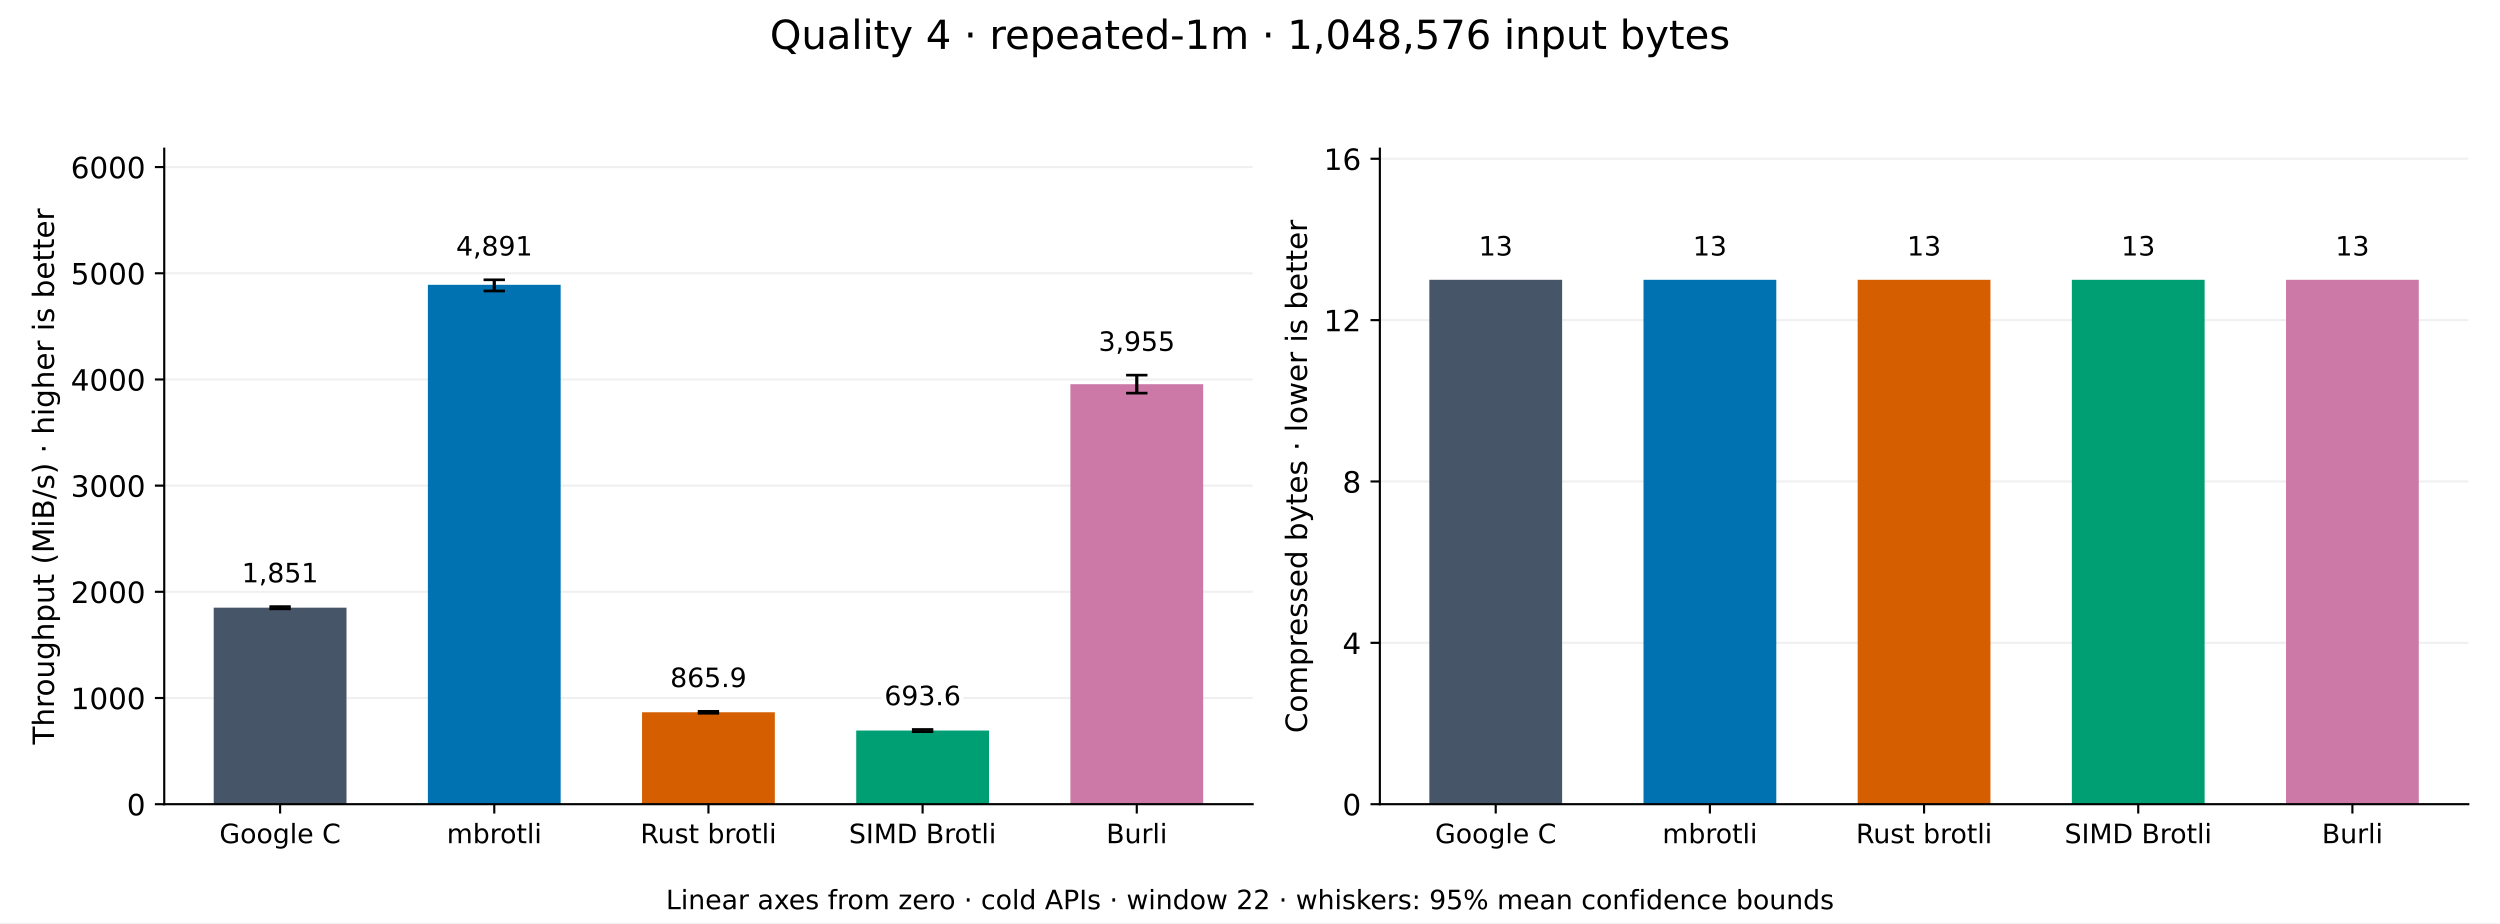
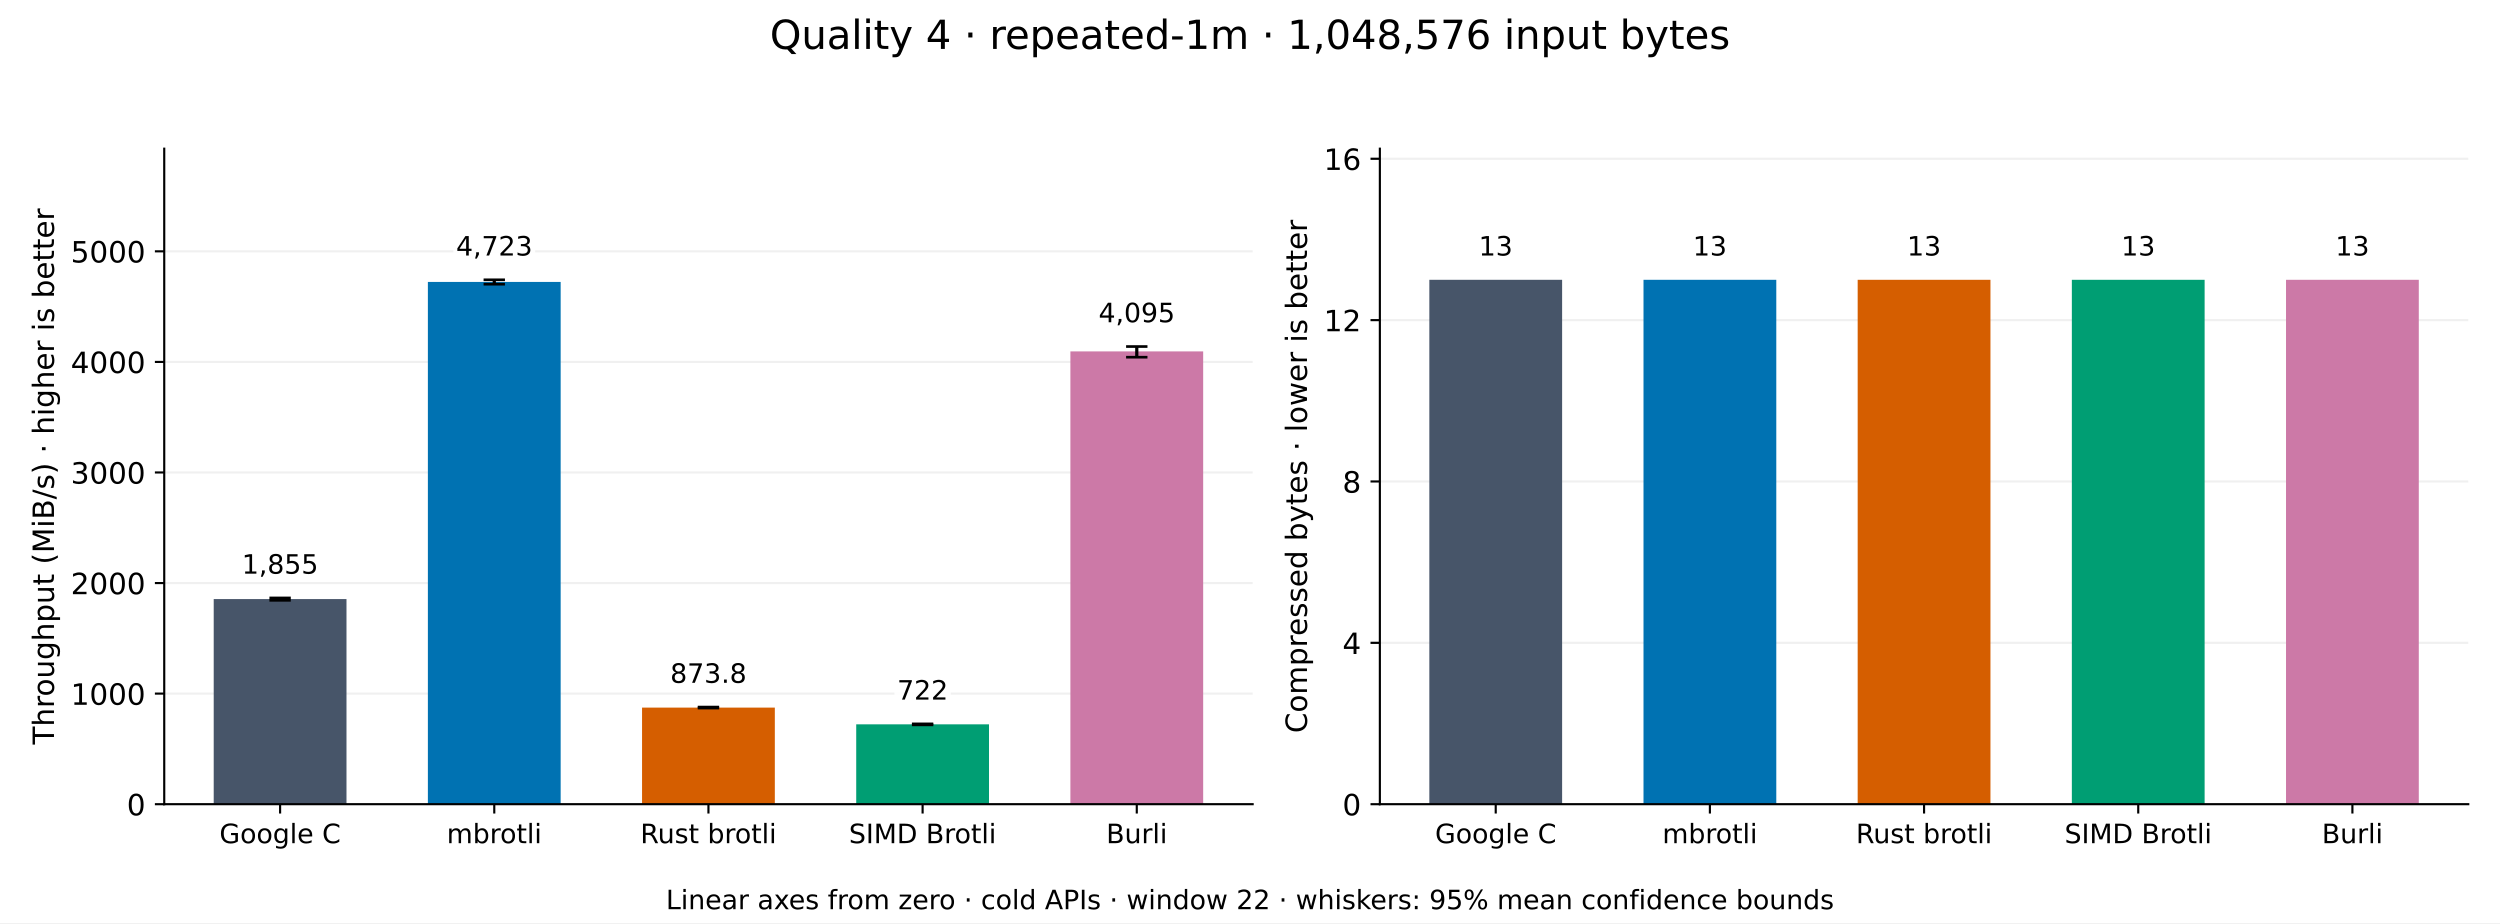
<svg xmlns="http://www.w3.org/2000/svg" xmlns:xlink="http://www.w3.org/1999/xlink" width="936pt" height="345.6pt" viewBox="0 0 936 345.6" version="1.1">
  <defs>
    <style type="text/css">*{stroke-linejoin: round; stroke-linecap: butt}</style>
  </defs>
  <g id="figure_1">
    <g id="patch_1">
-       <path d="M 0 345.6  L 936 345.6  L 936 0  L 0 0  z " style="fill: #ffffff" />
+       <path d="M 0 345.6 L 936 345.6 L 936 0 L 0 0 z " style="fill: #ffffff" />
    </g>
    <g id="axes_1">
      <g id="patch_2">
-         <path d="M 61.49 301.088  L 468.99 301.088  L 468.99 55.666  L 61.49 55.666  z " style="fill: #ffffff" />
+         <path d="M 61.49 301.088 L 468.99 301.088 L 468.99 55.666 L 61.49 55.666 z " style="fill: #ffffff" />
      </g>
      <g id="matplotlib.axis_1">
        <g id="xtick_1">
          <g id="line2d_1">
            <defs>
-               <path id="m3d63aaa0ea" d="M 0 0  L 0 3.5  " style="stroke: #000000; stroke-width: 0.8" />
+               <path id="m3d63aaa0ea" d="M 0 0 L 0 3.5 " style="stroke: #000000; stroke-width: 0.8" />
            </defs>
            <g>
              <use xlink:href="#m3d63aaa0ea" x="104.87" y="301.088" style="stroke: #000000; stroke-width: 0.8" />
            </g>
          </g>
          <g id="text_1">
            <text style="font-size: 10px; font-family: 'DejaVu Sans', 'Bitstream Vera Sans', 'Computer Modern Sans Serif', 'Lucida Grande', 'Verdana', 'Geneva', 'Lucid', 'Arial', 'Helvetica', 'Avant Garde', sans-serif; text-anchor: middle" x="104.87" y="315.686" transform="rotate(-0 104.8701 315.6864)">Google C</text>
          </g>
        </g>
        <g id="xtick_2">
          <g id="line2d_2">
            <g>
              <use xlink:href="#m3d63aaa0ea" x="185.055" y="301.088" style="stroke: #000000; stroke-width: 0.8" />
            </g>
          </g>
          <g id="text_2">
            <text style="font-size: 10px; font-family: 'DejaVu Sans', 'Bitstream Vera Sans', 'Computer Modern Sans Serif', 'Lucida Grande', 'Verdana', 'Geneva', 'Lucid', 'Arial', 'Helvetica', 'Avant Garde', sans-serif; text-anchor: middle" x="185.055" y="315.686" transform="rotate(-0 185.055 315.6864)">mbrotli</text>
          </g>
        </g>
        <g id="xtick_3">
          <g id="line2d_3">
            <g>
              <use xlink:href="#m3d63aaa0ea" x="265.24" y="301.088" style="stroke: #000000; stroke-width: 0.8" />
            </g>
          </g>
          <g id="text_3">
            <text style="font-size: 10px; font-family: 'DejaVu Sans', 'Bitstream Vera Sans', 'Computer Modern Sans Serif', 'Lucida Grande', 'Verdana', 'Geneva', 'Lucid', 'Arial', 'Helvetica', 'Avant Garde', sans-serif; text-anchor: middle" x="265.24" y="315.686" transform="rotate(-0 265.24 315.6864)">Rust brotli</text>
          </g>
        </g>
        <g id="xtick_4">
          <g id="line2d_4">
            <g>
              <use xlink:href="#m3d63aaa0ea" x="345.425" y="301.088" style="stroke: #000000; stroke-width: 0.8" />
            </g>
          </g>
          <g id="text_4">
            <text style="font-size: 10px; font-family: 'DejaVu Sans', 'Bitstream Vera Sans', 'Computer Modern Sans Serif', 'Lucida Grande', 'Verdana', 'Geneva', 'Lucid', 'Arial', 'Helvetica', 'Avant Garde', sans-serif; text-anchor: middle" x="345.425" y="315.686" transform="rotate(-0 345.425 315.6864)">SIMD Brotli</text>
          </g>
        </g>
        <g id="xtick_5">
          <g id="line2d_5">
            <g>
              <use xlink:href="#m3d63aaa0ea" x="425.61" y="301.088" style="stroke: #000000; stroke-width: 0.8" />
            </g>
          </g>
          <g id="text_5">
            <text style="font-size: 10px; font-family: 'DejaVu Sans', 'Bitstream Vera Sans', 'Computer Modern Sans Serif', 'Lucida Grande', 'Verdana', 'Geneva', 'Lucid', 'Arial', 'Helvetica', 'Avant Garde', sans-serif; text-anchor: middle" x="425.61" y="315.686" transform="rotate(-0 425.6099 315.6864)">Burli</text>
          </g>
        </g>
      </g>
      <g id="matplotlib.axis_2">
        <g id="ytick_1">
          <g id="line2d_6">
-             <path d="M 61.49 301.088  L 468.99 301.088  " clip-path="url(#p4197ad3526)" style="fill: none; stroke: #b0b0b0; stroke-opacity: 0.18; stroke-width: 0.8; stroke-linecap: square" />
+             <path d="M 61.49 301.088 L 468.99 301.088 " clip-path="url(#p4197ad3526)" style="fill: none; stroke: #b0b0b0; stroke-opacity: 0.18; stroke-width: 0.8; stroke-linecap: square" />
          </g>
          <g id="line2d_7">
            <defs>
-               <path id="mb6c034703b" d="M 0 0  L -3.5 0  " style="stroke: #000000; stroke-width: 0.8" />
+               <path id="mb6c034703b" d="M 0 0 L -3.5 0 " style="stroke: #000000; stroke-width: 0.8" />
            </defs>
            <g>
              <use xlink:href="#mb6c034703b" x="61.49" y="301.088" style="stroke: #000000; stroke-width: 0.8" />
            </g>
          </g>
          <g id="text_6">
            <text style="font-size: 11px; font-family: 'DejaVu Sans', 'Bitstream Vera Sans', 'Computer Modern Sans Serif', 'Lucida Grande', 'Verdana', 'Geneva', 'Lucid', 'Arial', 'Helvetica', 'Avant Garde', sans-serif; text-anchor: end" x="54.49" y="305.267" transform="rotate(-0 54.49 305.2671)">0</text>
          </g>
        </g>
        <g id="ytick_2">
          <g id="line2d_8">
-             <path d="M 61.49 261.332  L 468.99 261.332  " clip-path="url(#p4197ad3526)" style="fill: none; stroke: #b0b0b0; stroke-opacity: 0.18; stroke-width: 0.8; stroke-linecap: square" />
+             <path d="M 61.49 259.69 L 468.99 259.69 " clip-path="url(#p4197ad3526)" style="fill: none; stroke: #b0b0b0; stroke-opacity: 0.18; stroke-width: 0.8; stroke-linecap: square" />
          </g>
          <g id="line2d_9">
            <g>
-               <use xlink:href="#mb6c034703b" x="61.49" y="261.332" style="stroke: #000000; stroke-width: 0.8" />
+               <use xlink:href="#mb6c034703b" x="61.49" y="259.69" style="stroke: #000000; stroke-width: 0.8" />
            </g>
          </g>
          <g id="text_7">
-             <text style="font-size: 11px; font-family: 'DejaVu Sans', 'Bitstream Vera Sans', 'Computer Modern Sans Serif', 'Lucida Grande', 'Verdana', 'Geneva', 'Lucid', 'Arial', 'Helvetica', 'Avant Garde', sans-serif; text-anchor: end" x="54.49" y="265.511" transform="rotate(-0 54.49 265.5115)">1000</text>
+             <text style="font-size: 11px; font-family: 'DejaVu Sans', 'Bitstream Vera Sans', 'Computer Modern Sans Serif', 'Lucida Grande', 'Verdana', 'Geneva', 'Lucid', 'Arial', 'Helvetica', 'Avant Garde', sans-serif; text-anchor: end" x="54.49" y="263.869" transform="rotate(-0 54.49 263.8693)">1000</text>
          </g>
        </g>
        <g id="ytick_3">
          <g id="line2d_10">
-             <path d="M 61.49 221.577  L 468.99 221.577  " clip-path="url(#p4197ad3526)" style="fill: none; stroke: #b0b0b0; stroke-opacity: 0.18; stroke-width: 0.8; stroke-linecap: square" />
+             <path d="M 61.49 218.292 L 468.99 218.292 " clip-path="url(#p4197ad3526)" style="fill: none; stroke: #b0b0b0; stroke-opacity: 0.18; stroke-width: 0.8; stroke-linecap: square" />
          </g>
          <g id="line2d_11">
            <g>
-               <use xlink:href="#mb6c034703b" x="61.49" y="221.577" style="stroke: #000000; stroke-width: 0.8" />
+               <use xlink:href="#mb6c034703b" x="61.49" y="218.292" style="stroke: #000000; stroke-width: 0.8" />
            </g>
          </g>
          <g id="text_8">
-             <text style="font-size: 11px; font-family: 'DejaVu Sans', 'Bitstream Vera Sans', 'Computer Modern Sans Serif', 'Lucida Grande', 'Verdana', 'Geneva', 'Lucid', 'Arial', 'Helvetica', 'Avant Garde', sans-serif; text-anchor: end" x="54.49" y="225.756" transform="rotate(-0 54.49 225.7558)">2000</text>
+             <text style="font-size: 11px; font-family: 'DejaVu Sans', 'Bitstream Vera Sans', 'Computer Modern Sans Serif', 'Lucida Grande', 'Verdana', 'Geneva', 'Lucid', 'Arial', 'Helvetica', 'Avant Garde', sans-serif; text-anchor: end" x="54.49" y="222.471" transform="rotate(-0 54.49 222.4714)">2000</text>
          </g>
        </g>
        <g id="ytick_4">
          <g id="line2d_12">
-             <path d="M 61.49 181.821  L 468.99 181.821  " clip-path="url(#p4197ad3526)" style="fill: none; stroke: #b0b0b0; stroke-opacity: 0.18; stroke-width: 0.8; stroke-linecap: square" />
+             <path d="M 61.49 176.894 L 468.99 176.894 " clip-path="url(#p4197ad3526)" style="fill: none; stroke: #b0b0b0; stroke-opacity: 0.18; stroke-width: 0.8; stroke-linecap: square" />
          </g>
          <g id="line2d_13">
            <g>
-               <use xlink:href="#mb6c034703b" x="61.49" y="181.821" style="stroke: #000000; stroke-width: 0.8" />
+               <use xlink:href="#mb6c034703b" x="61.49" y="176.894" style="stroke: #000000; stroke-width: 0.8" />
            </g>
          </g>
          <g id="text_9">
-             <text style="font-size: 11px; font-family: 'DejaVu Sans', 'Bitstream Vera Sans', 'Computer Modern Sans Serif', 'Lucida Grande', 'Verdana', 'Geneva', 'Lucid', 'Arial', 'Helvetica', 'Avant Garde', sans-serif; text-anchor: end" x="54.49" y="186" transform="rotate(-0 54.49 186.0001)">3000</text>
+             <text style="font-size: 11px; font-family: 'DejaVu Sans', 'Bitstream Vera Sans', 'Computer Modern Sans Serif', 'Lucida Grande', 'Verdana', 'Geneva', 'Lucid', 'Arial', 'Helvetica', 'Avant Garde', sans-serif; text-anchor: end" x="54.49" y="181.074" transform="rotate(-0 54.49 181.0736)">3000</text>
          </g>
        </g>
        <g id="ytick_5">
          <g id="line2d_14">
-             <path d="M 61.49 142.065  L 468.99 142.065  " clip-path="url(#p4197ad3526)" style="fill: none; stroke: #b0b0b0; stroke-opacity: 0.18; stroke-width: 0.8; stroke-linecap: square" />
+             <path d="M 61.49 135.497 L 468.99 135.497 " clip-path="url(#p4197ad3526)" style="fill: none; stroke: #b0b0b0; stroke-opacity: 0.18; stroke-width: 0.8; stroke-linecap: square" />
          </g>
          <g id="line2d_15">
            <g>
-               <use xlink:href="#mb6c034703b" x="61.49" y="142.065" style="stroke: #000000; stroke-width: 0.8" />
+               <use xlink:href="#mb6c034703b" x="61.49" y="135.497" style="stroke: #000000; stroke-width: 0.8" />
            </g>
          </g>
          <g id="text_10">
-             <text style="font-size: 11px; font-family: 'DejaVu Sans', 'Bitstream Vera Sans', 'Computer Modern Sans Serif', 'Lucida Grande', 'Verdana', 'Geneva', 'Lucid', 'Arial', 'Helvetica', 'Avant Garde', sans-serif; text-anchor: end" x="54.49" y="146.244" transform="rotate(-0 54.49 146.2444)">4000</text>
+             <text style="font-size: 11px; font-family: 'DejaVu Sans', 'Bitstream Vera Sans', 'Computer Modern Sans Serif', 'Lucida Grande', 'Verdana', 'Geneva', 'Lucid', 'Arial', 'Helvetica', 'Avant Garde', sans-serif; text-anchor: end" x="54.49" y="139.676" transform="rotate(-0 54.49 139.6757)">4000</text>
          </g>
        </g>
        <g id="ytick_6">
          <g id="line2d_16">
-             <path d="M 61.49 102.31  L 468.99 102.31  " clip-path="url(#p4197ad3526)" style="fill: none; stroke: #b0b0b0; stroke-opacity: 0.18; stroke-width: 0.8; stroke-linecap: square" />
+             <path d="M 61.49 94.099 L 468.99 94.099 " clip-path="url(#p4197ad3526)" style="fill: none; stroke: #b0b0b0; stroke-opacity: 0.18; stroke-width: 0.8; stroke-linecap: square" />
          </g>
          <g id="line2d_17">
            <g>
-               <use xlink:href="#mb6c034703b" x="61.49" y="102.31" style="stroke: #000000; stroke-width: 0.8" />
+               <use xlink:href="#mb6c034703b" x="61.49" y="94.099" style="stroke: #000000; stroke-width: 0.8" />
            </g>
          </g>
          <g id="text_11">
-             <text style="font-size: 11px; font-family: 'DejaVu Sans', 'Bitstream Vera Sans', 'Computer Modern Sans Serif', 'Lucida Grande', 'Verdana', 'Geneva', 'Lucid', 'Arial', 'Helvetica', 'Avant Garde', sans-serif; text-anchor: end" x="54.49" y="106.489" transform="rotate(-0 54.49 106.4887)">5000</text>
-           </g>
-         </g>
-         <g id="ytick_7">
-           <g id="line2d_18">
-             <path d="M 61.49 62.554  L 468.99 62.554  " clip-path="url(#p4197ad3526)" style="fill: none; stroke: #b0b0b0; stroke-opacity: 0.18; stroke-width: 0.8; stroke-linecap: square" />
-           </g>
-           <g id="line2d_19">
-             <g>
-               <use xlink:href="#mb6c034703b" x="61.49" y="62.554" style="stroke: #000000; stroke-width: 0.8" />
-             </g>
-           </g>
-           <g id="text_12">
-             <text style="font-size: 11px; font-family: 'DejaVu Sans', 'Bitstream Vera Sans', 'Computer Modern Sans Serif', 'Lucida Grande', 'Verdana', 'Geneva', 'Lucid', 'Arial', 'Helvetica', 'Avant Garde', sans-serif; text-anchor: end" x="54.49" y="66.733" transform="rotate(-0 54.49 66.73307)">6000</text>
-           </g>
-         </g>
-         <g id="text_13">
+             <text style="font-size: 11px; font-family: 'DejaVu Sans', 'Bitstream Vera Sans', 'Computer Modern Sans Serif', 'Lucida Grande', 'Verdana', 'Geneva', 'Lucid', 'Arial', 'Helvetica', 'Avant Garde', sans-serif; text-anchor: end" x="54.49" y="98.278" transform="rotate(-0 54.49 98.27786)">5000</text>
+           </g>
+         </g>
+         <g id="text_12">
          <text style="font-size: 11px; font-family: 'DejaVu Sans', 'Bitstream Vera Sans', 'Computer Modern Sans Serif', 'Lucida Grande', 'Verdana', 'Geneva', 'Lucid', 'Arial', 'Helvetica', 'Avant Garde', sans-serif; text-anchor: middle" x="20.207" y="178.377" transform="rotate(-90 20.20734 178.377)">Throughput (MiB/s) · higher is better</text>
        </g>
      </g>
      <g id="patch_3">
-         <path d="M 80.013 301.088  L 129.727 301.088  L 129.727 227.52  L 80.013 227.52  z " clip-path="url(#p4197ad3526)" style="fill: #475569" />
+         <path d="M 80.013 301.088 L 129.727 301.088 L 129.727 224.287 L 80.013 224.287 z " clip-path="url(#p4197ad3526)" style="fill: #475569" />
      </g>
      <g id="patch_4">
-         <path d="M 160.198 301.088  L 209.912 301.088  L 209.912 106.639  L 160.198 106.639  z " clip-path="url(#p4197ad3526)" style="fill: #0072b2" />
+         <path d="M 160.198 301.088 L 209.912 301.088 L 209.912 105.556 L 160.198 105.556 z " clip-path="url(#p4197ad3526)" style="fill: #0072b2" />
      </g>
      <g id="patch_5">
-         <path d="M 240.383 301.088  L 290.097 301.088  L 290.097 266.665  L 240.383 266.665  z " clip-path="url(#p4197ad3526)" style="fill: #d55e00" />
+         <path d="M 240.383 301.088 L 290.097 301.088 L 290.097 264.914 L 240.383 264.914 z " clip-path="url(#p4197ad3526)" style="fill: #d55e00" />
      </g>
      <g id="patch_6">
-         <path d="M 320.568 301.088  L 370.282 301.088  L 370.282 273.512  L 320.568 273.512  z " clip-path="url(#p4197ad3526)" style="fill: #009e73" />
+         <path d="M 320.568 301.088 L 370.282 301.088 L 370.282 271.198 L 320.568 271.198 z " clip-path="url(#p4197ad3526)" style="fill: #009e73" />
      </g>
      <g id="patch_7">
-         <path d="M 400.753 301.088  L 450.467 301.088  L 450.467 143.842  L 400.753 143.842  z " clip-path="url(#p4197ad3526)" style="fill: #cc79a7" />
+         <path d="M 400.753 301.088 L 450.467 301.088 L 450.467 131.563 L 400.753 131.563 z " clip-path="url(#p4197ad3526)" style="fill: #cc79a7" />
      </g>
      <g id="LineCollection_1">
-         <path d="M 104.87 227.948  L 104.87 227.109  " clip-path="url(#p4197ad3526)" style="fill: none; stroke: #000000; stroke-width: 1.2" />
-         <path d="M 185.055 108.938  L 185.055 104.75  " clip-path="url(#p4197ad3526)" style="fill: none; stroke: #000000; stroke-width: 1.2" />
-         <path d="M 265.24 267.048  L 265.24 266.328  " clip-path="url(#p4197ad3526)" style="fill: none; stroke: #000000; stroke-width: 1.2" />
-         <path d="M 345.425 273.924  L 345.425 273.108  " clip-path="url(#p4197ad3526)" style="fill: none; stroke: #000000; stroke-width: 1.2" />
-         <path d="M 425.61 147.189  L 425.61 140.446  " clip-path="url(#p4197ad3526)" style="fill: none; stroke: #000000; stroke-width: 1.2" />
-       </g>
-       <g id="line2d_20">
+         <path d="M 104.87 224.761 L 104.87 223.87 " clip-path="url(#p4197ad3526)" style="fill: none; stroke: #000000; stroke-width: 1.2" />
+         <path d="M 185.055 106.408 L 185.055 104.75 " clip-path="url(#p4197ad3526)" style="fill: none; stroke: #000000; stroke-width: 1.2" />
+         <path d="M 265.24 265.099 L 265.24 264.732 " clip-path="url(#p4197ad3526)" style="fill: none; stroke: #000000; stroke-width: 1.2" />
+         <path d="M 345.425 271.384 L 345.425 271.017 " clip-path="url(#p4197ad3526)" style="fill: none; stroke: #000000; stroke-width: 1.2" />
+         <path d="M 425.61 133.728 L 425.61 129.732 " clip-path="url(#p4197ad3526)" style="fill: none; stroke: #000000; stroke-width: 1.2" />
+       </g>
+       <g id="line2d_18">
        <defs>
-           <path id="ma4d3aa00d3" d="M 4 0  L -4 -0  " style="stroke: #000000" />
+           <path id="ma4d3aa00d3" d="M 4 0 L -4 -0 " style="stroke: #000000" />
        </defs>
        <g clip-path="url(#p4197ad3526)">
-           <use xlink:href="#ma4d3aa00d3" x="104.87" y="227.948" style="fill: #1f77b4; stroke: #000000" />
-           <use xlink:href="#ma4d3aa00d3" x="185.055" y="108.938" style="fill: #1f77b4; stroke: #000000" />
-           <use xlink:href="#ma4d3aa00d3" x="265.24" y="267.048" style="fill: #1f77b4; stroke: #000000" />
-           <use xlink:href="#ma4d3aa00d3" x="345.425" y="273.924" style="fill: #1f77b4; stroke: #000000" />
-           <use xlink:href="#ma4d3aa00d3" x="425.61" y="147.189" style="fill: #1f77b4; stroke: #000000" />
-         </g>
-       </g>
-       <g id="line2d_21">
+           <use xlink:href="#ma4d3aa00d3" x="104.87" y="224.761" style="fill: #1f77b4; stroke: #000000" />
+           <use xlink:href="#ma4d3aa00d3" x="185.055" y="106.408" style="fill: #1f77b4; stroke: #000000" />
+           <use xlink:href="#ma4d3aa00d3" x="265.24" y="265.099" style="fill: #1f77b4; stroke: #000000" />
+           <use xlink:href="#ma4d3aa00d3" x="345.425" y="271.384" style="fill: #1f77b4; stroke: #000000" />
+           <use xlink:href="#ma4d3aa00d3" x="425.61" y="133.728" style="fill: #1f77b4; stroke: #000000" />
+         </g>
+       </g>
+       <g id="line2d_19">
        <g clip-path="url(#p4197ad3526)">
-           <use xlink:href="#ma4d3aa00d3" x="104.87" y="227.109" style="fill: #1f77b4; stroke: #000000" />
+           <use xlink:href="#ma4d3aa00d3" x="104.87" y="223.87" style="fill: #1f77b4; stroke: #000000" />
          <use xlink:href="#ma4d3aa00d3" x="185.055" y="104.75" style="fill: #1f77b4; stroke: #000000" />
-           <use xlink:href="#ma4d3aa00d3" x="265.24" y="266.328" style="fill: #1f77b4; stroke: #000000" />
-           <use xlink:href="#ma4d3aa00d3" x="345.425" y="273.108" style="fill: #1f77b4; stroke: #000000" />
-           <use xlink:href="#ma4d3aa00d3" x="425.61" y="140.446" style="fill: #1f77b4; stroke: #000000" />
+           <use xlink:href="#ma4d3aa00d3" x="265.24" y="264.732" style="fill: #1f77b4; stroke: #000000" />
+           <use xlink:href="#ma4d3aa00d3" x="345.425" y="271.017" style="fill: #1f77b4; stroke: #000000" />
+           <use xlink:href="#ma4d3aa00d3" x="425.61" y="129.732" style="fill: #1f77b4; stroke: #000000" />
        </g>
      </g>
      <g id="patch_8">
-         <path d="M 61.49 301.088  L 61.49 55.666  " style="fill: none; stroke: #000000; stroke-width: 0.8; stroke-linejoin: miter; stroke-linecap: square" />
+         <path d="M 61.49 301.088 L 61.49 55.666 " style="fill: none; stroke: #000000; stroke-width: 0.8; stroke-linejoin: miter; stroke-linecap: square" />
      </g>
      <g id="patch_9">
-         <path d="M 61.49 301.088  L 468.99 301.088  " style="fill: none; stroke: #000000; stroke-width: 0.8; stroke-linejoin: miter; stroke-linecap: square" />
+         <path d="M 61.49 301.088 L 468.99 301.088 " style="fill: none; stroke: #000000; stroke-width: 0.8; stroke-linejoin: miter; stroke-linecap: square" />
+       </g>
+       <g id="text_13">
+         <g id="patch_10">
+           <path d="M 89.556 217.87 L 120.184 217.87 L 120.184 206.191 L 89.556 206.191 z " style="fill: #ffffff; opacity: 0.9" />
+         </g>
+         <text style="font-size: 10px; font-family: 'DejaVu Sans', 'Bitstream Vera Sans', 'Computer Modern Sans Serif', 'Lucida Grande', 'Verdana', 'Geneva', 'Lucid', 'Arial', 'Helvetica', 'Avant Garde', sans-serif; text-anchor: middle" x="104.87" y="214.79" transform="rotate(-0 104.8701 214.7899)">1,855</text>
      </g>
      <g id="text_14">
-         <g id="patch_10">
-           <path d="M 89.556 221.109  L 120.184 221.109  L 120.184 209.431  L 89.556 209.431  z " style="fill: #ffffff; opacity: 0.9" />
-         </g>
-         <text style="font-size: 10px; font-family: 'DejaVu Sans', 'Bitstream Vera Sans', 'Computer Modern Sans Serif', 'Lucida Grande', 'Verdana', 'Geneva', 'Lucid', 'Arial', 'Helvetica', 'Avant Garde', sans-serif; text-anchor: middle" x="104.87" y="218.029" transform="rotate(-0 104.8701 218.0292)">1,851</text>
+         <g id="patch_11">
+           <path d="M 169.741 98.75 L 200.369 98.75 L 200.369 87.072 L 169.741 87.072 z " style="fill: #ffffff; opacity: 0.9" />
+         </g>
+         <text style="font-size: 10px; font-family: 'DejaVu Sans', 'Bitstream Vera Sans', 'Computer Modern Sans Serif', 'Lucida Grande', 'Verdana', 'Geneva', 'Lucid', 'Arial', 'Helvetica', 'Avant Garde', sans-serif; text-anchor: middle" x="185.055" y="95.671" transform="rotate(-0 185.055 95.67069)">4,723</text>
      </g>
      <g id="text_15">
-         <g id="patch_11">
-           <path d="M 169.741 98.75  L 200.369 98.75  L 200.369 87.072  L 169.741 87.072  z " style="fill: #ffffff; opacity: 0.9" />
-         </g>
-         <text style="font-size: 10px; font-family: 'DejaVu Sans', 'Bitstream Vera Sans', 'Computer Modern Sans Serif', 'Lucida Grande', 'Verdana', 'Geneva', 'Lucid', 'Arial', 'Helvetica', 'Avant Garde', sans-serif; text-anchor: middle" x="185.055" y="95.671" transform="rotate(-0 185.055 95.67069)">4,891</text>
+         <g id="patch_12">
+           <path d="M 249.926 258.732 L 280.554 258.732 L 280.554 247.054 L 249.926 247.054 z " style="fill: #ffffff; opacity: 0.9" />
+         </g>
+         <text style="font-size: 10px; font-family: 'DejaVu Sans', 'Bitstream Vera Sans', 'Computer Modern Sans Serif', 'Lucida Grande', 'Verdana', 'Geneva', 'Lucid', 'Arial', 'Helvetica', 'Avant Garde', sans-serif; text-anchor: middle" x="265.24" y="255.652" transform="rotate(-0 265.24 255.652)">873.8</text>
      </g>
      <g id="text_16">
-         <g id="patch_12">
-           <path d="M 249.926 260.328  L 280.554 260.328  L 280.554 248.65  L 249.926 248.65  z " style="fill: #ffffff; opacity: 0.9" />
-         </g>
-         <text style="font-size: 10px; font-family: 'DejaVu Sans', 'Bitstream Vera Sans', 'Computer Modern Sans Serif', 'Lucida Grande', 'Verdana', 'Geneva', 'Lucid', 'Arial', 'Helvetica', 'Avant Garde', sans-serif; text-anchor: middle" x="265.24" y="257.248" transform="rotate(-0 265.24 257.2485)">865.9</text>
+         <g id="patch_13">
+           <path d="M 334.881 265.017 L 355.969 265.017 L 355.969 253.339 L 334.881 253.339 z " style="fill: #ffffff; opacity: 0.9" />
+         </g>
+         <text style="font-size: 10px; font-family: 'DejaVu Sans', 'Bitstream Vera Sans', 'Computer Modern Sans Serif', 'Lucida Grande', 'Verdana', 'Geneva', 'Lucid', 'Arial', 'Helvetica', 'Avant Garde', sans-serif; text-anchor: middle" x="345.425" y="261.937" transform="rotate(-0 345.425 261.937)">722</text>
      </g>
      <g id="text_17">
-         <g id="patch_13">
-           <path d="M 330.111 267.108  L 360.739 267.108  L 360.739 255.43  L 330.111 255.43  z " style="fill: #ffffff; opacity: 0.9" />
-         </g>
-         <text style="font-size: 10px; font-family: 'DejaVu Sans', 'Bitstream Vera Sans', 'Computer Modern Sans Serif', 'Lucida Grande', 'Verdana', 'Geneva', 'Lucid', 'Arial', 'Helvetica', 'Avant Garde', sans-serif; text-anchor: middle" x="345.425" y="264.029" transform="rotate(-0 345.425 264.0286)">693.6</text>
-       </g>
-       <g id="text_18">
        <g id="patch_14">
-           <path d="M 410.296 134.446  L 440.924 134.446  L 440.924 122.768  L 410.296 122.768  z " style="fill: #ffffff; opacity: 0.9" />
-         </g>
-         <text style="font-size: 10px; font-family: 'DejaVu Sans', 'Bitstream Vera Sans', 'Computer Modern Sans Serif', 'Lucida Grande', 'Verdana', 'Geneva', 'Lucid', 'Arial', 'Helvetica', 'Avant Garde', sans-serif; text-anchor: middle" x="425.61" y="131.367" transform="rotate(-0 425.6099 131.3668)">3,955</text>
+           <path d="M 410.296 123.732 L 440.924 123.732 L 440.924 112.054 L 410.296 112.054 z " style="fill: #ffffff; opacity: 0.9" />
+         </g>
+         <text style="font-size: 10px; font-family: 'DejaVu Sans', 'Bitstream Vera Sans', 'Computer Modern Sans Serif', 'Lucida Grande', 'Verdana', 'Geneva', 'Lucid', 'Arial', 'Helvetica', 'Avant Garde', sans-serif; text-anchor: middle" x="425.61" y="120.652" transform="rotate(-0 425.6099 120.6522)">4,095</text>
      </g>
    </g>
    <g id="axes_2">
      <g id="patch_15">
-         <path d="M 516.62 301.088  L 924.12 301.088  L 924.12 55.666  L 516.62 55.666  z " style="fill: #ffffff" />
+         <path d="M 516.62 301.088 L 924.12 301.088 L 924.12 55.666 L 516.62 55.666 z " style="fill: #ffffff" />
      </g>
      <g id="matplotlib.axis_3">
        <g id="xtick_6">
+           <g id="line2d_20">
+             <g>
+               <use xlink:href="#m3d63aaa0ea" x="560" y="301.088" style="stroke: #000000; stroke-width: 0.8" />
+             </g>
+           </g>
+           <g id="text_18">
+             <text style="font-size: 10px; font-family: 'DejaVu Sans', 'Bitstream Vera Sans', 'Computer Modern Sans Serif', 'Lucida Grande', 'Verdana', 'Geneva', 'Lucid', 'Arial', 'Helvetica', 'Avant Garde', sans-serif; text-anchor: middle" x="560" y="315.686" transform="rotate(-0 560.0001 315.6864)">Google C</text>
+           </g>
+         </g>
+         <g id="xtick_7">
+           <g id="line2d_21">
+             <g>
+               <use xlink:href="#m3d63aaa0ea" x="640.185" y="301.088" style="stroke: #000000; stroke-width: 0.8" />
+             </g>
+           </g>
+           <g id="text_19">
+             <text style="font-size: 10px; font-family: 'DejaVu Sans', 'Bitstream Vera Sans', 'Computer Modern Sans Serif', 'Lucida Grande', 'Verdana', 'Geneva', 'Lucid', 'Arial', 'Helvetica', 'Avant Garde', sans-serif; text-anchor: middle" x="640.185" y="315.686" transform="rotate(-0 640.185 315.6864)">mbrotli</text>
+           </g>
+         </g>
+         <g id="xtick_8">
          <g id="line2d_22">
            <g>
-               <use xlink:href="#m3d63aaa0ea" x="560" y="301.088" style="stroke: #000000; stroke-width: 0.8" />
-             </g>
-           </g>
-           <g id="text_19">
-             <text style="font-size: 10px; font-family: 'DejaVu Sans', 'Bitstream Vera Sans', 'Computer Modern Sans Serif', 'Lucida Grande', 'Verdana', 'Geneva', 'Lucid', 'Arial', 'Helvetica', 'Avant Garde', sans-serif; text-anchor: middle" x="560" y="315.686" transform="rotate(-0 560.0001 315.6864)">Google C</text>
-           </g>
-         </g>
-         <g id="xtick_7">
+               <use xlink:href="#m3d63aaa0ea" x="720.37" y="301.088" style="stroke: #000000; stroke-width: 0.8" />
+             </g>
+           </g>
+           <g id="text_20">
+             <text style="font-size: 10px; font-family: 'DejaVu Sans', 'Bitstream Vera Sans', 'Computer Modern Sans Serif', 'Lucida Grande', 'Verdana', 'Geneva', 'Lucid', 'Arial', 'Helvetica', 'Avant Garde', sans-serif; text-anchor: middle" x="720.37" y="315.686" transform="rotate(-0 720.37 315.6864)">Rust brotli</text>
+           </g>
+         </g>
+         <g id="xtick_9">
          <g id="line2d_23">
            <g>
-               <use xlink:href="#m3d63aaa0ea" x="640.185" y="301.088" style="stroke: #000000; stroke-width: 0.8" />
-             </g>
-           </g>
-           <g id="text_20">
-             <text style="font-size: 10px; font-family: 'DejaVu Sans', 'Bitstream Vera Sans', 'Computer Modern Sans Serif', 'Lucida Grande', 'Verdana', 'Geneva', 'Lucid', 'Arial', 'Helvetica', 'Avant Garde', sans-serif; text-anchor: middle" x="640.185" y="315.686" transform="rotate(-0 640.185 315.6864)">mbrotli</text>
-           </g>
-         </g>
-         <g id="xtick_8">
+               <use xlink:href="#m3d63aaa0ea" x="800.555" y="301.088" style="stroke: #000000; stroke-width: 0.8" />
+             </g>
+           </g>
+           <g id="text_21">
+             <text style="font-size: 10px; font-family: 'DejaVu Sans', 'Bitstream Vera Sans', 'Computer Modern Sans Serif', 'Lucida Grande', 'Verdana', 'Geneva', 'Lucid', 'Arial', 'Helvetica', 'Avant Garde', sans-serif; text-anchor: middle" x="800.555" y="315.686" transform="rotate(-0 800.555 315.6864)">SIMD Brotli</text>
+           </g>
+         </g>
+         <g id="xtick_10">
          <g id="line2d_24">
            <g>
-               <use xlink:href="#m3d63aaa0ea" x="720.37" y="301.088" style="stroke: #000000; stroke-width: 0.8" />
-             </g>
-           </g>
-           <g id="text_21">
-             <text style="font-size: 10px; font-family: 'DejaVu Sans', 'Bitstream Vera Sans', 'Computer Modern Sans Serif', 'Lucida Grande', 'Verdana', 'Geneva', 'Lucid', 'Arial', 'Helvetica', 'Avant Garde', sans-serif; text-anchor: middle" x="720.37" y="315.686" transform="rotate(-0 720.37 315.6864)">Rust brotli</text>
-           </g>
-         </g>
-         <g id="xtick_9">
+               <use xlink:href="#m3d63aaa0ea" x="880.74" y="301.088" style="stroke: #000000; stroke-width: 0.8" />
+             </g>
+           </g>
+           <g id="text_22">
+             <text style="font-size: 10px; font-family: 'DejaVu Sans', 'Bitstream Vera Sans', 'Computer Modern Sans Serif', 'Lucida Grande', 'Verdana', 'Geneva', 'Lucid', 'Arial', 'Helvetica', 'Avant Garde', sans-serif; text-anchor: middle" x="880.74" y="315.686" transform="rotate(-0 880.7399 315.6864)">Burli</text>
+           </g>
+         </g>
+       </g>
+       <g id="matplotlib.axis_4">
+         <g id="ytick_7">
          <g id="line2d_25">
-             <g>
-               <use xlink:href="#m3d63aaa0ea" x="800.555" y="301.088" style="stroke: #000000; stroke-width: 0.8" />
-             </g>
-           </g>
-           <g id="text_22">
-             <text style="font-size: 10px; font-family: 'DejaVu Sans', 'Bitstream Vera Sans', 'Computer Modern Sans Serif', 'Lucida Grande', 'Verdana', 'Geneva', 'Lucid', 'Arial', 'Helvetica', 'Avant Garde', sans-serif; text-anchor: middle" x="800.555" y="315.686" transform="rotate(-0 800.555 315.6864)">SIMD Brotli</text>
-           </g>
-         </g>
-         <g id="xtick_10">
+             <path d="M 516.62 301.088 L 924.12 301.088 " clip-path="url(#p87d790c929)" style="fill: none; stroke: #b0b0b0; stroke-opacity: 0.18; stroke-width: 0.8; stroke-linecap: square" />
+           </g>
          <g id="line2d_26">
            <g>
-               <use xlink:href="#m3d63aaa0ea" x="880.74" y="301.088" style="stroke: #000000; stroke-width: 0.8" />
+               <use xlink:href="#mb6c034703b" x="516.62" y="301.088" style="stroke: #000000; stroke-width: 0.8" />
            </g>
          </g>
          <g id="text_23">
-             <text style="font-size: 10px; font-family: 'DejaVu Sans', 'Bitstream Vera Sans', 'Computer Modern Sans Serif', 'Lucida Grande', 'Verdana', 'Geneva', 'Lucid', 'Arial', 'Helvetica', 'Avant Garde', sans-serif; text-anchor: middle" x="880.74" y="315.686" transform="rotate(-0 880.7399 315.6864)">Burli</text>
-           </g>
-         </g>
-       </g>
-       <g id="matplotlib.axis_4">
+             <text style="font-size: 11px; font-family: 'DejaVu Sans', 'Bitstream Vera Sans', 'Computer Modern Sans Serif', 'Lucida Grande', 'Verdana', 'Geneva', 'Lucid', 'Arial', 'Helvetica', 'Avant Garde', sans-serif; text-anchor: end" x="509.62" y="305.267" transform="rotate(-0 509.62 305.2671)">0</text>
+           </g>
+         </g>
        <g id="ytick_8">
          <g id="line2d_27">
-             <path d="M 516.62 301.088  L 924.12 301.088  " clip-path="url(#p87d790c929)" style="fill: none; stroke: #b0b0b0; stroke-opacity: 0.18; stroke-width: 0.8; stroke-linecap: square" />
+             <path d="M 516.62 240.676 L 924.12 240.676 " clip-path="url(#p87d790c929)" style="fill: none; stroke: #b0b0b0; stroke-opacity: 0.18; stroke-width: 0.8; stroke-linecap: square" />
          </g>
          <g id="line2d_28">
            <g>
-               <use xlink:href="#mb6c034703b" x="516.62" y="301.088" style="stroke: #000000; stroke-width: 0.8" />
+               <use xlink:href="#mb6c034703b" x="516.62" y="240.676" style="stroke: #000000; stroke-width: 0.8" />
            </g>
          </g>
          <g id="text_24">
-             <text style="font-size: 11px; font-family: 'DejaVu Sans', 'Bitstream Vera Sans', 'Computer Modern Sans Serif', 'Lucida Grande', 'Verdana', 'Geneva', 'Lucid', 'Arial', 'Helvetica', 'Avant Garde', sans-serif; text-anchor: end" x="509.62" y="305.267" transform="rotate(-0 509.62 305.2671)">0</text>
+             <text style="font-size: 11px; font-family: 'DejaVu Sans', 'Bitstream Vera Sans', 'Computer Modern Sans Serif', 'Lucida Grande', 'Verdana', 'Geneva', 'Lucid', 'Arial', 'Helvetica', 'Avant Garde', sans-serif; text-anchor: end" x="509.62" y="244.856" transform="rotate(-0 509.62 244.8556)">4</text>
          </g>
        </g>
        <g id="ytick_9">
          <g id="line2d_29">
-             <path d="M 516.62 240.676  L 924.12 240.676  " clip-path="url(#p87d790c929)" style="fill: none; stroke: #b0b0b0; stroke-opacity: 0.18; stroke-width: 0.8; stroke-linecap: square" />
+             <path d="M 516.62 180.265 L 924.12 180.265 " clip-path="url(#p87d790c929)" style="fill: none; stroke: #b0b0b0; stroke-opacity: 0.18; stroke-width: 0.8; stroke-linecap: square" />
          </g>
          <g id="line2d_30">
            <g>
-               <use xlink:href="#mb6c034703b" x="516.62" y="240.676" style="stroke: #000000; stroke-width: 0.8" />
+               <use xlink:href="#mb6c034703b" x="516.62" y="180.265" style="stroke: #000000; stroke-width: 0.8" />
            </g>
          </g>
          <g id="text_25">
-             <text style="font-size: 11px; font-family: 'DejaVu Sans', 'Bitstream Vera Sans', 'Computer Modern Sans Serif', 'Lucida Grande', 'Verdana', 'Geneva', 'Lucid', 'Arial', 'Helvetica', 'Avant Garde', sans-serif; text-anchor: end" x="509.62" y="244.856" transform="rotate(-0 509.62 244.8556)">4</text>
+             <text style="font-size: 11px; font-family: 'DejaVu Sans', 'Bitstream Vera Sans', 'Computer Modern Sans Serif', 'Lucida Grande', 'Verdana', 'Geneva', 'Lucid', 'Arial', 'Helvetica', 'Avant Garde', sans-serif; text-anchor: end" x="509.62" y="184.444" transform="rotate(-0 509.62 184.444)">8</text>
          </g>
        </g>
        <g id="ytick_10">
          <g id="line2d_31">
-             <path d="M 516.62 180.265  L 924.12 180.265  " clip-path="url(#p87d790c929)" style="fill: none; stroke: #b0b0b0; stroke-opacity: 0.18; stroke-width: 0.8; stroke-linecap: square" />
+             <path d="M 516.62 119.853 L 924.12 119.853 " clip-path="url(#p87d790c929)" style="fill: none; stroke: #b0b0b0; stroke-opacity: 0.18; stroke-width: 0.8; stroke-linecap: square" />
          </g>
          <g id="line2d_32">
            <g>
-               <use xlink:href="#mb6c034703b" x="516.62" y="180.265" style="stroke: #000000; stroke-width: 0.8" />
+               <use xlink:href="#mb6c034703b" x="516.62" y="119.853" style="stroke: #000000; stroke-width: 0.8" />
            </g>
          </g>
          <g id="text_26">
-             <text style="font-size: 11px; font-family: 'DejaVu Sans', 'Bitstream Vera Sans', 'Computer Modern Sans Serif', 'Lucida Grande', 'Verdana', 'Geneva', 'Lucid', 'Arial', 'Helvetica', 'Avant Garde', sans-serif; text-anchor: end" x="509.62" y="184.444" transform="rotate(-0 509.62 184.444)">8</text>
+             <text style="font-size: 11px; font-family: 'DejaVu Sans', 'Bitstream Vera Sans', 'Computer Modern Sans Serif', 'Lucida Grande', 'Verdana', 'Geneva', 'Lucid', 'Arial', 'Helvetica', 'Avant Garde', sans-serif; text-anchor: end" x="509.62" y="124.032" transform="rotate(-0 509.62 124.0324)">12</text>
          </g>
        </g>
        <g id="ytick_11">
          <g id="line2d_33">
-             <path d="M 516.62 119.853  L 924.12 119.853  " clip-path="url(#p87d790c929)" style="fill: none; stroke: #b0b0b0; stroke-opacity: 0.18; stroke-width: 0.8; stroke-linecap: square" />
+             <path d="M 516.62 59.442 L 924.12 59.442 " clip-path="url(#p87d790c929)" style="fill: none; stroke: #b0b0b0; stroke-opacity: 0.18; stroke-width: 0.8; stroke-linecap: square" />
          </g>
          <g id="line2d_34">
            <g>
-               <use xlink:href="#mb6c034703b" x="516.62" y="119.853" style="stroke: #000000; stroke-width: 0.8" />
+               <use xlink:href="#mb6c034703b" x="516.62" y="59.442" style="stroke: #000000; stroke-width: 0.8" />
            </g>
          </g>
          <g id="text_27">
-             <text style="font-size: 11px; font-family: 'DejaVu Sans', 'Bitstream Vera Sans', 'Computer Modern Sans Serif', 'Lucida Grande', 'Verdana', 'Geneva', 'Lucid', 'Arial', 'Helvetica', 'Avant Garde', sans-serif; text-anchor: end" x="509.62" y="124.032" transform="rotate(-0 509.62 124.0324)">12</text>
-           </g>
-         </g>
-         <g id="ytick_12">
-           <g id="line2d_35">
-             <path d="M 516.62 59.442  L 924.12 59.442  " clip-path="url(#p87d790c929)" style="fill: none; stroke: #b0b0b0; stroke-opacity: 0.18; stroke-width: 0.8; stroke-linecap: square" />
-           </g>
-           <g id="line2d_36">
-             <g>
-               <use xlink:href="#mb6c034703b" x="516.62" y="59.442" style="stroke: #000000; stroke-width: 0.8" />
-             </g>
-           </g>
-           <g id="text_28">
            <text style="font-size: 11px; font-family: 'DejaVu Sans', 'Bitstream Vera Sans', 'Computer Modern Sans Serif', 'Lucida Grande', 'Verdana', 'Geneva', 'Lucid', 'Arial', 'Helvetica', 'Avant Garde', sans-serif; text-anchor: end" x="509.62" y="63.621" transform="rotate(-0 509.62 63.62083)">16</text>
          </g>
        </g>
-         <g id="text_29">
+         <g id="text_28">
          <text style="font-size: 11px; font-family: 'DejaVu Sans', 'Bitstream Vera Sans', 'Computer Modern Sans Serif', 'Lucida Grande', 'Verdana', 'Geneva', 'Lucid', 'Arial', 'Helvetica', 'Avant Garde', sans-serif; text-anchor: middle" x="489.335" y="178.377" transform="rotate(-90 489.3348 178.377)">Compressed bytes · lower is better</text>
        </g>
      </g>
      <g id="patch_16">
-         <path d="M 535.143 301.088  L 584.857 301.088  L 584.857 104.75  L 535.143 104.75  z " clip-path="url(#p87d790c929)" style="fill: #475569" />
+         <path d="M 535.143 301.088 L 584.857 301.088 L 584.857 104.75 L 535.143 104.75 z " clip-path="url(#p87d790c929)" style="fill: #475569" />
      </g>
      <g id="patch_17">
-         <path d="M 615.328 301.088  L 665.042 301.088  L 665.042 104.75  L 615.328 104.75  z " clip-path="url(#p87d790c929)" style="fill: #0072b2" />
+         <path d="M 615.328 301.088 L 665.042 301.088 L 665.042 104.75 L 615.328 104.75 z " clip-path="url(#p87d790c929)" style="fill: #0072b2" />
      </g>
      <g id="patch_18">
-         <path d="M 695.513 301.088  L 745.227 301.088  L 745.227 104.75  L 695.513 104.75  z " clip-path="url(#p87d790c929)" style="fill: #d55e00" />
+         <path d="M 695.513 301.088 L 745.227 301.088 L 745.227 104.75 L 695.513 104.75 z " clip-path="url(#p87d790c929)" style="fill: #d55e00" />
      </g>
      <g id="patch_19">
-         <path d="M 775.698 301.088  L 825.412 301.088  L 825.412 104.75  L 775.698 104.75  z " clip-path="url(#p87d790c929)" style="fill: #009e73" />
+         <path d="M 775.698 301.088 L 825.412 301.088 L 825.412 104.75 L 775.698 104.75 z " clip-path="url(#p87d790c929)" style="fill: #009e73" />
      </g>
      <g id="patch_20">
-         <path d="M 855.883 301.088  L 905.597 301.088  L 905.597 104.75  L 855.883 104.75  z " clip-path="url(#p87d790c929)" style="fill: #cc79a7" />
+         <path d="M 855.883 301.088 L 905.597 301.088 L 905.597 104.75 L 855.883 104.75 z " clip-path="url(#p87d790c929)" style="fill: #cc79a7" />
      </g>
      <g id="patch_21">
-         <path d="M 516.62 301.088  L 516.62 55.666  " style="fill: none; stroke: #000000; stroke-width: 0.8; stroke-linejoin: miter; stroke-linecap: square" />
+         <path d="M 516.62 301.088 L 516.62 55.666 " style="fill: none; stroke: #000000; stroke-width: 0.8; stroke-linejoin: miter; stroke-linecap: square" />
      </g>
      <g id="patch_22">
-         <path d="M 516.62 301.088  L 924.12 301.088  " style="fill: none; stroke: #000000; stroke-width: 0.8; stroke-linejoin: miter; stroke-linecap: square" />
+         <path d="M 516.62 301.088 L 924.12 301.088 " style="fill: none; stroke: #000000; stroke-width: 0.8; stroke-linejoin: miter; stroke-linecap: square" />
+       </g>
+       <g id="text_29">
+         <g id="patch_23">
+           <path d="M 552.638 98.75 L 567.363 98.75 L 567.363 87.072 L 552.638 87.072 z " style="fill: #ffffff; opacity: 0.9" />
+         </g>
+         <text style="font-size: 10px; font-family: 'DejaVu Sans', 'Bitstream Vera Sans', 'Computer Modern Sans Serif', 'Lucida Grande', 'Verdana', 'Geneva', 'Lucid', 'Arial', 'Helvetica', 'Avant Garde', sans-serif; text-anchor: middle" x="560" y="95.671" transform="rotate(-0 560.0001 95.67069)">13</text>
      </g>
      <g id="text_30">
-         <g id="patch_23">
-           <path d="M 552.638 98.75  L 567.363 98.75  L 567.363 87.072  L 552.638 87.072  z " style="fill: #ffffff; opacity: 0.9" />
-         </g>
-         <text style="font-size: 10px; font-family: 'DejaVu Sans', 'Bitstream Vera Sans', 'Computer Modern Sans Serif', 'Lucida Grande', 'Verdana', 'Geneva', 'Lucid', 'Arial', 'Helvetica', 'Avant Garde', sans-serif; text-anchor: middle" x="560" y="95.671" transform="rotate(-0 560.0001 95.67069)">13</text>
+         <g id="patch_24">
+           <path d="M 632.823 98.75 L 647.548 98.75 L 647.548 87.072 L 632.823 87.072 z " style="fill: #ffffff; opacity: 0.9" />
+         </g>
+         <text style="font-size: 10px; font-family: 'DejaVu Sans', 'Bitstream Vera Sans', 'Computer Modern Sans Serif', 'Lucida Grande', 'Verdana', 'Geneva', 'Lucid', 'Arial', 'Helvetica', 'Avant Garde', sans-serif; text-anchor: middle" x="640.185" y="95.671" transform="rotate(-0 640.185 95.67069)">13</text>
      </g>
      <g id="text_31">
-         <g id="patch_24">
-           <path d="M 632.823 98.75  L 647.548 98.75  L 647.548 87.072  L 632.823 87.072  z " style="fill: #ffffff; opacity: 0.9" />
-         </g>
-         <text style="font-size: 10px; font-family: 'DejaVu Sans', 'Bitstream Vera Sans', 'Computer Modern Sans Serif', 'Lucida Grande', 'Verdana', 'Geneva', 'Lucid', 'Arial', 'Helvetica', 'Avant Garde', sans-serif; text-anchor: middle" x="640.185" y="95.671" transform="rotate(-0 640.185 95.67069)">13</text>
+         <g id="patch_25">
+           <path d="M 713.008 98.75 L 727.732 98.75 L 727.732 87.072 L 713.008 87.072 z " style="fill: #ffffff; opacity: 0.9" />
+         </g>
+         <text style="font-size: 10px; font-family: 'DejaVu Sans', 'Bitstream Vera Sans', 'Computer Modern Sans Serif', 'Lucida Grande', 'Verdana', 'Geneva', 'Lucid', 'Arial', 'Helvetica', 'Avant Garde', sans-serif; text-anchor: middle" x="720.37" y="95.671" transform="rotate(-0 720.37 95.67069)">13</text>
      </g>
      <g id="text_32">
-         <g id="patch_25">
-           <path d="M 713.008 98.75  L 727.732 98.75  L 727.732 87.072  L 713.008 87.072  z " style="fill: #ffffff; opacity: 0.9" />
-         </g>
-         <text style="font-size: 10px; font-family: 'DejaVu Sans', 'Bitstream Vera Sans', 'Computer Modern Sans Serif', 'Lucida Grande', 'Verdana', 'Geneva', 'Lucid', 'Arial', 'Helvetica', 'Avant Garde', sans-serif; text-anchor: middle" x="720.37" y="95.671" transform="rotate(-0 720.37 95.67069)">13</text>
+         <g id="patch_26">
+           <path d="M 793.192 98.75 L 807.917 98.75 L 807.917 87.072 L 793.192 87.072 z " style="fill: #ffffff; opacity: 0.9" />
+         </g>
+         <text style="font-size: 10px; font-family: 'DejaVu Sans', 'Bitstream Vera Sans', 'Computer Modern Sans Serif', 'Lucida Grande', 'Verdana', 'Geneva', 'Lucid', 'Arial', 'Helvetica', 'Avant Garde', sans-serif; text-anchor: middle" x="800.555" y="95.671" transform="rotate(-0 800.555 95.67069)">13</text>
      </g>
      <g id="text_33">
-         <g id="patch_26">
-           <path d="M 793.192 98.75  L 807.917 98.75  L 807.917 87.072  L 793.192 87.072  z " style="fill: #ffffff; opacity: 0.9" />
-         </g>
-         <text style="font-size: 10px; font-family: 'DejaVu Sans', 'Bitstream Vera Sans', 'Computer Modern Sans Serif', 'Lucida Grande', 'Verdana', 'Geneva', 'Lucid', 'Arial', 'Helvetica', 'Avant Garde', sans-serif; text-anchor: middle" x="800.555" y="95.671" transform="rotate(-0 800.555 95.67069)">13</text>
-       </g>
-       <g id="text_34">
        <g id="patch_27">
-           <path d="M 873.377 98.75  L 888.102 98.75  L 888.102 87.072  L 873.377 87.072  z " style="fill: #ffffff; opacity: 0.9" />
+           <path d="M 873.377 98.75 L 888.102 98.75 L 888.102 87.072 L 873.377 87.072 z " style="fill: #ffffff; opacity: 0.9" />
        </g>
        <text style="font-size: 10px; font-family: 'DejaVu Sans', 'Bitstream Vera Sans', 'Computer Modern Sans Serif', 'Lucida Grande', 'Verdana', 'Geneva', 'Lucid', 'Arial', 'Helvetica', 'Avant Garde', sans-serif; text-anchor: middle" x="880.74" y="95.671" transform="rotate(-0 880.7399 95.67069)">13</text>
      </g>
+     </g>
+     <g id="text_34">
+       <text style="font-size: 15px; font-family: 'DejaVu Sans', 'Bitstream Vera Sans', 'Computer Modern Sans Serif', 'Lucida Grande', 'Verdana', 'Geneva', 'Lucid', 'Arial', 'Helvetica', 'Avant Garde', sans-serif; text-anchor: middle" x="468" y="18.31" transform="rotate(-0 468 18.30966)">Quality 4 · repeated-1m · 1,048,576 input bytes</text>
    </g>
    <g id="text_35">
-       <text style="font-size: 15px; font-family: 'DejaVu Sans', 'Bitstream Vera Sans', 'Computer Modern Sans Serif', 'Lucida Grande', 'Verdana', 'Geneva', 'Lucid', 'Arial', 'Helvetica', 'Avant Garde', sans-serif; text-anchor: middle" x="468" y="18.31" transform="rotate(-0 468 18.30966)">Quality 4 · repeated-1m · 1,048,576 input bytes</text>
-     </g>
-     <g id="text_36">
      <text style="font-size: 10px; font-family: 'DejaVu Sans', 'Bitstream Vera Sans', 'Computer Modern Sans Serif', 'Lucida Grande', 'Verdana', 'Geneva', 'Lucid', 'Arial', 'Helvetica', 'Avant Garde', sans-serif; text-anchor: middle" x="468" y="340.416" transform="rotate(-0 468 340.416)">Linear axes from zero · cold APIs · window 22 · whiskers: 95% mean confidence bounds</text>
    </g>
  </g>
  <defs>
    <clipPath id="p4197ad3526">
      <rect x="61.49" y="55.666" width="407.5" height="245.422" />
    </clipPath>
    <clipPath id="p87d790c929">
      <rect x="516.62" y="55.666" width="407.5" height="245.422" />
    </clipPath>
  </defs>
</svg>
